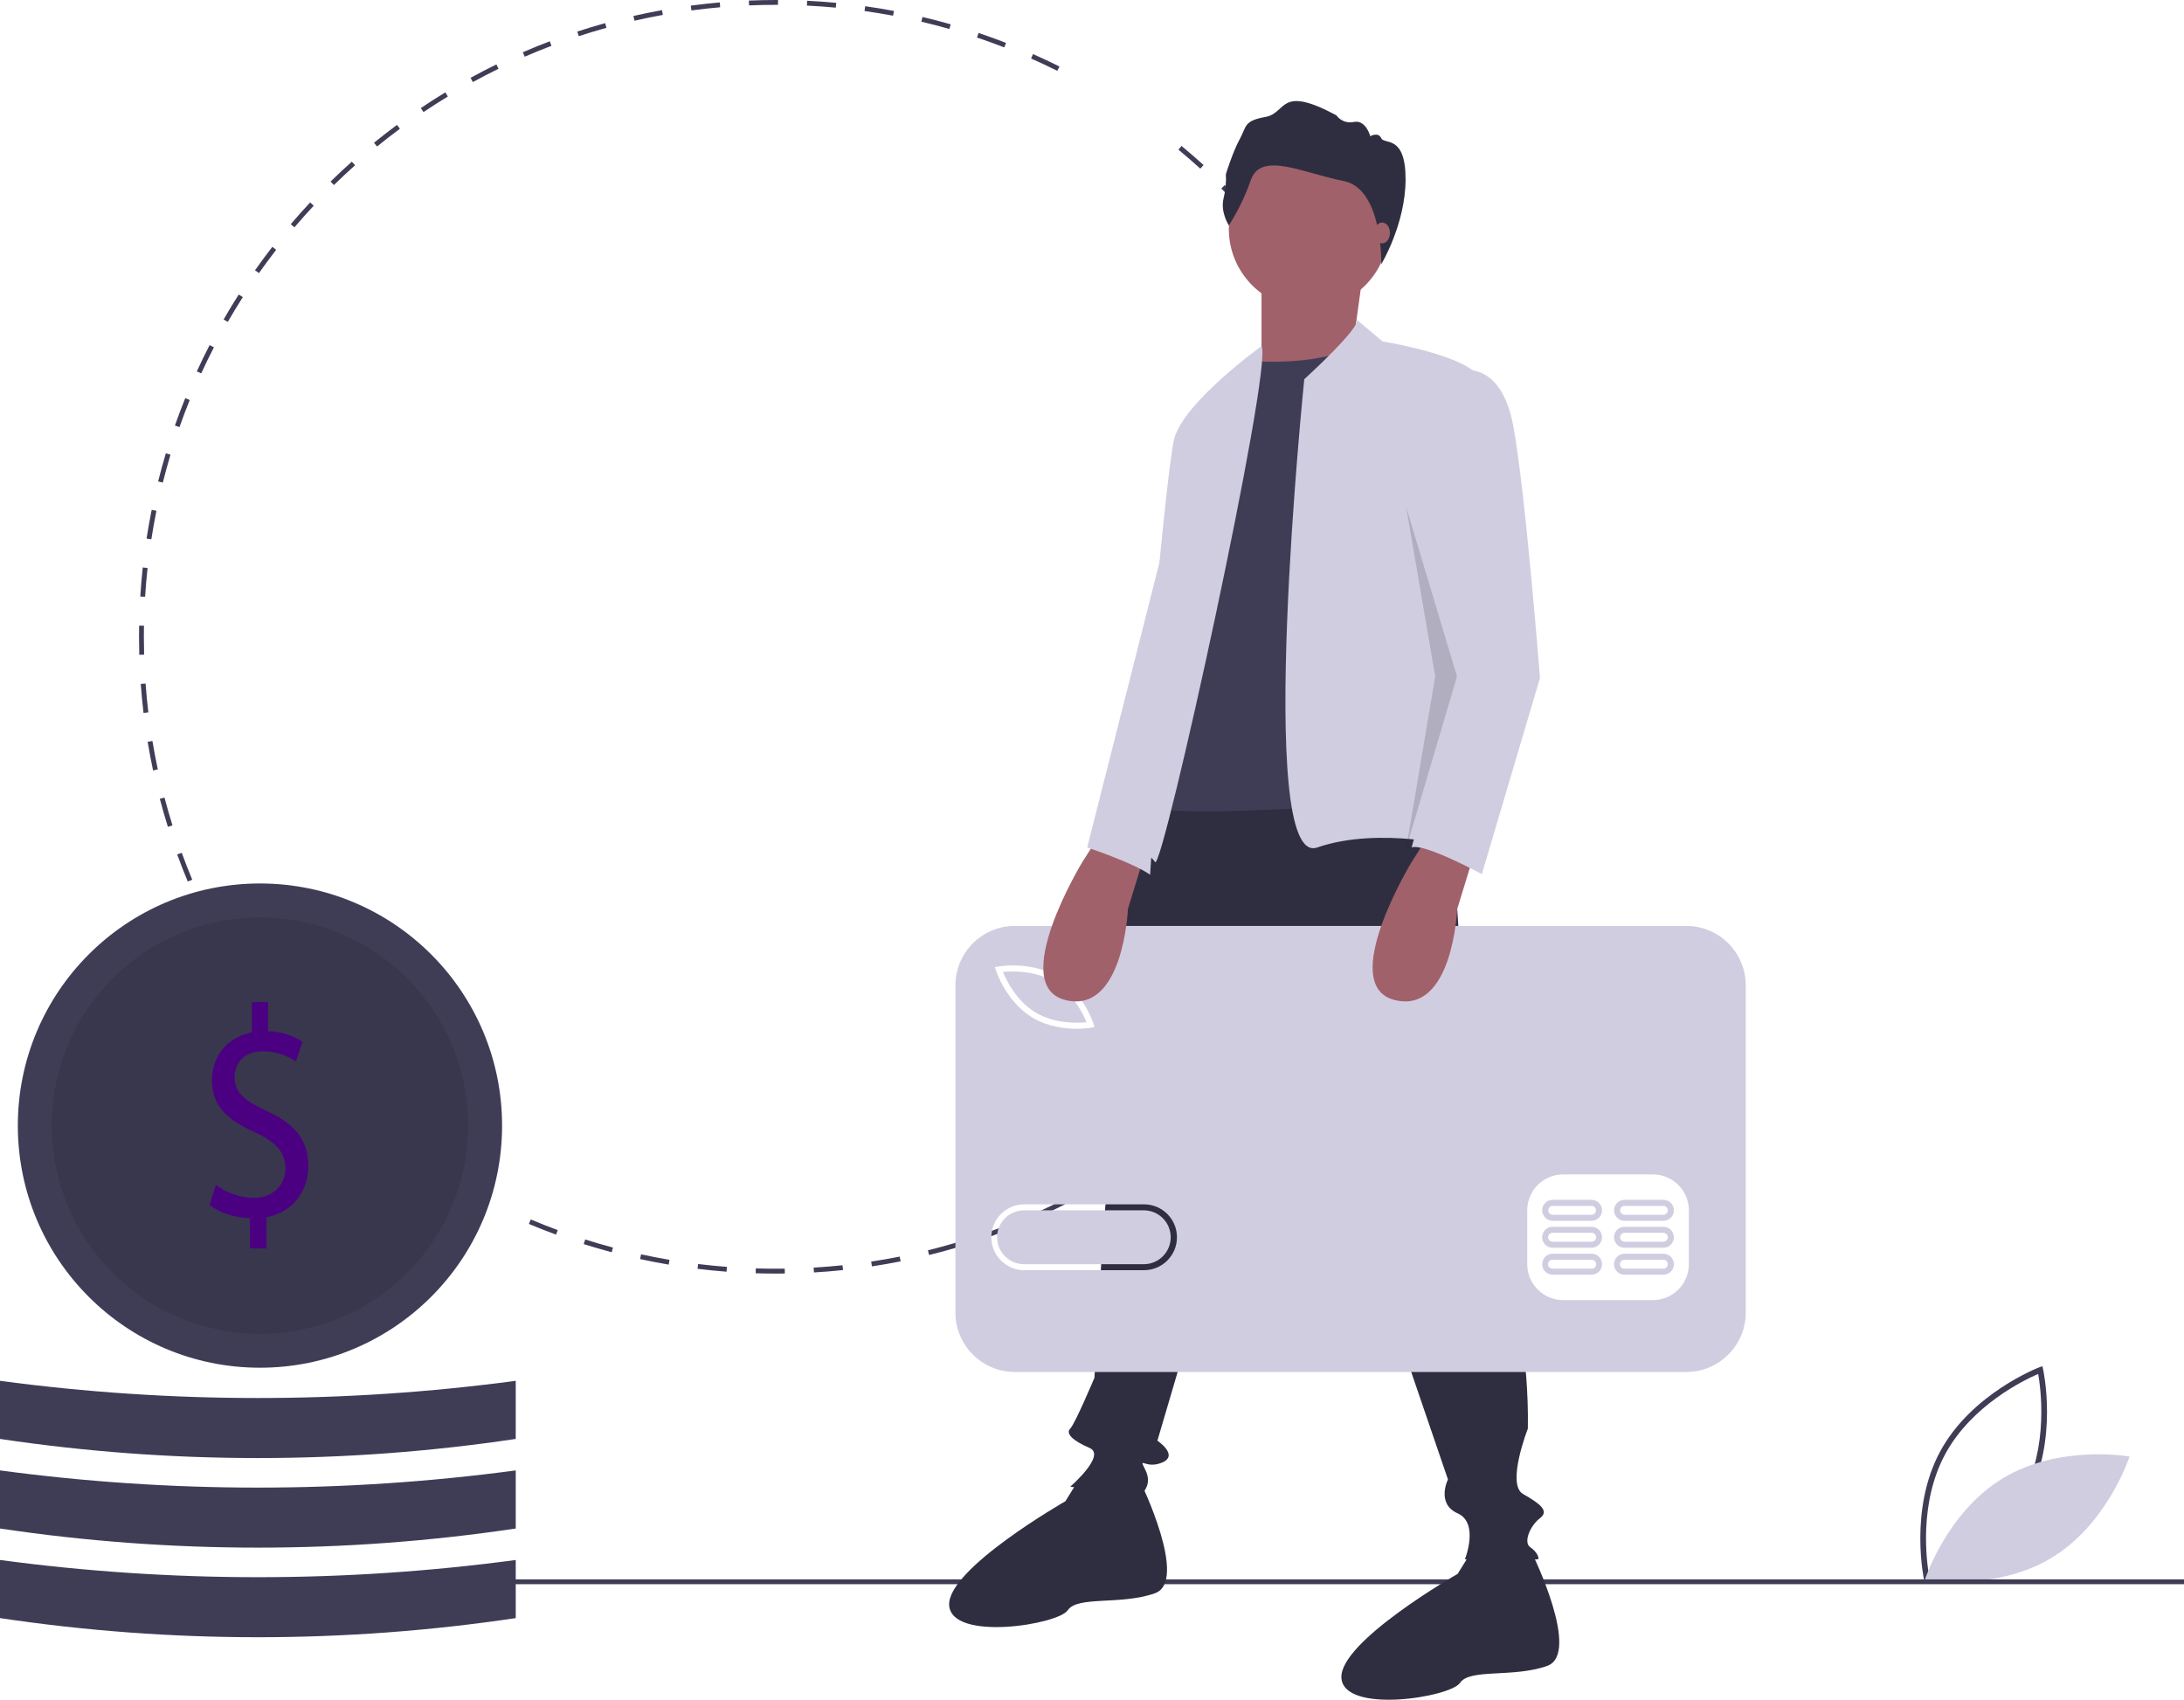
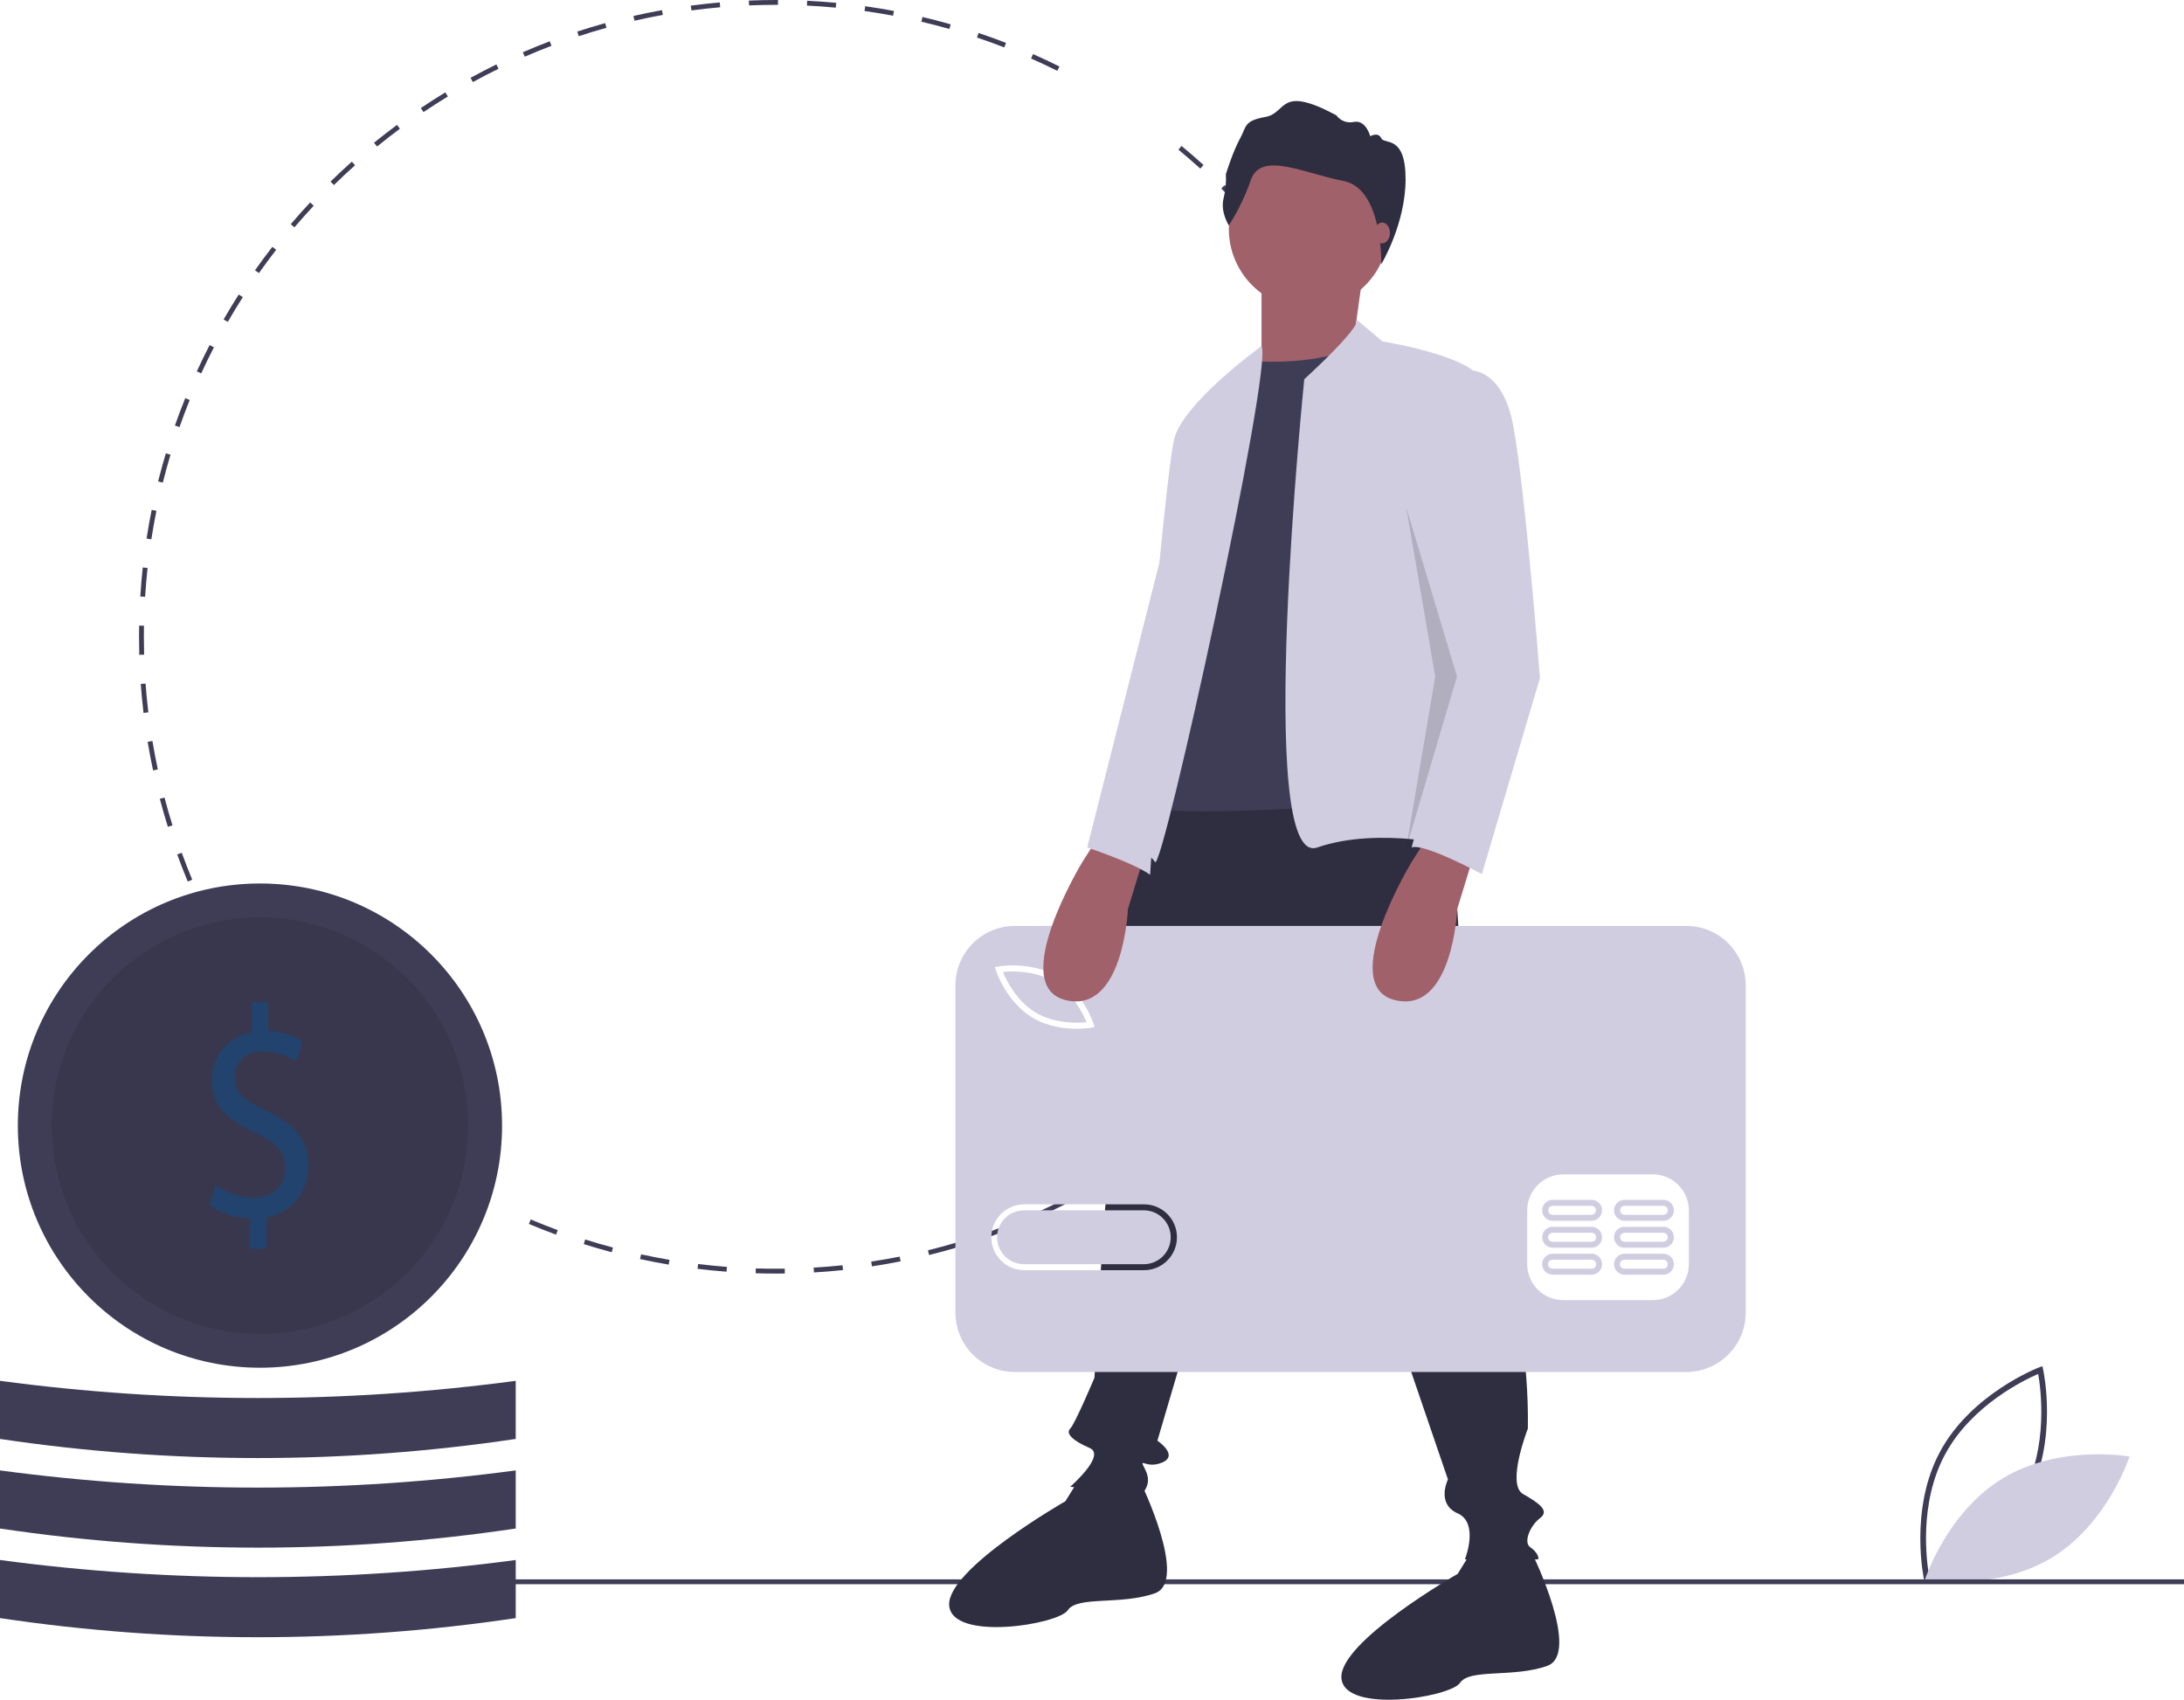
<svg xmlns="http://www.w3.org/2000/svg" id="b465a16a-1202-4755-ab2a-5eeee67c4d89" data-name="Layer 1" width="902" height="702.007" viewBox="0 0 902 702.007">
  <path d="M965.712,741.859c-.066-.289-6.423-29.279,6.56-53.356,12.983-24.076,40.697-34.694,40.975-34.799l1.267-.475.299,1.32c.066.289,6.423,29.279-6.56,53.356-12.982,24.076-40.697,34.694-40.975,34.799l-1.267.475Zm47.065-85.409c-5.551,2.388-27.46,12.839-38.426,33.174-10.966,20.337-7.658,44.387-6.603,50.334,5.549-2.382,27.449-12.817,38.426-33.174C1017.14,686.448,1013.832,662.401,1012.777,656.45Z" transform="translate(-171.0002 -88.99633)" fill="#3f3d56" />
  <path d="M998.331,699.459c-23.331,14.037-32.317,41.918-32.317,41.918s28.842,5.123,52.173-8.914,32.317-41.918,32.317-41.918S1021.663,685.422,998.331,699.459Z" transform="translate(-171.0002 -88.99633)" fill="#d0cde1" />
  <path d="M491.419,614.996c-2.774,0-5.577-.044-8.328-.13l.062-1.998c3.95.123,7.981.157,11.95.103l.027,2Q493.277,614.996,491.419,614.996Zm15.745-.464-.117-1.996c3.956-.233,7.963-.562,11.909-.975l.209,1.988C515.188,613.967,511.151,614.298,507.164,614.532Zm-36.096-.312c-3.989-.306-8.021-.706-11.982-1.192l.244-1.984c3.932.481,7.932.88,11.891,1.183Zm60.039-2.199-.3-1.977c3.931-.597,7.892-1.289,11.77-2.06l.39,1.961C539.058,610.723,535.068,611.421,531.107,612.022Zm-83.935-.731c-3.941-.668-7.919-1.436-11.823-2.283l.424-1.955c3.875.842,7.822,1.604,11.733,2.266Zm107.548-3.962-.48-1.941c3.858-.954,7.738-2.009,11.532-3.134l.568,1.918C562.517,605.305,558.608,606.367,554.72,607.328ZM423.644,606.182c-3.866-1.028-7.756-2.159-11.562-3.363l.603-1.906c3.778,1.194,7.638,2.316,11.474,3.336Zm154.158-5.701L577.146,598.592c3.744-1.302,7.51-2.709,11.194-4.184l.742,1.857C585.371,597.751,581.576,599.169,577.802,600.481Zm-177.145-1.566c-3.754-1.38-7.532-2.869-11.228-4.426l.776-1.844c3.667,1.545,7.416,3.022,11.142,4.393Zm199.475-7.368-.828-1.82c3.596-1.634,7.21-3.378,10.742-5.184l.91,1.781C607.396,588.143,603.754,589.9,600.131,591.546Zm21.398-10.938-.99-1.736c3.448-1.968,6.891-4.036,10.229-6.148l1.068,1.689C628.473,576.541,625.005,578.626,621.53,580.608Zm20.323-12.857-1.145-1.639c3.247-2.269,6.487-4.645,9.631-7.061l1.219,1.586C648.391,563.072,645.126,565.465,641.853,567.75ZM337.027,564.934c-3.228-2.345-6.453-4.801-9.585-7.302l1.248-1.562c3.108,2.481,6.309,4.919,9.512,7.245Zm323.903-11.846-1.289-1.529c3.026-2.554,6.038-5.215,8.953-7.91l1.357,1.469C667.015,547.833,663.98,550.515,660.93,553.088Zm-342.728-3.186c-3.006-2.633-5.993-5.371-8.877-8.14l1.385-1.443c2.862,2.748,5.826,5.466,8.81,8.079Zm360.401-13.161-1.424-1.404c2.79-2.827,5.55-5.753,8.201-8.695l1.486,1.338C684.195,530.946,681.415,533.893,678.603,536.741Zm-377.773-3.512c-2.758-2.9-5.482-5.898-8.097-8.91l1.511-1.311c2.594,2.989,5.297,5.964,8.035,8.842ZM694.723,518.85l-1.545-1.27c2.521-3.067,5.002-6.232,7.378-9.409l1.602,1.197C699.764,512.57,697.263,515.76,694.723,518.85ZM285.052,515.053c-2.477-3.13-4.916-6.361-7.25-9.604l1.623-1.168c2.316,3.218,4.736,6.425,7.195,9.532ZM709.152,499.556l-1.654-1.123c2.23-3.284,4.415-6.664,6.492-10.048l1.705,1.047C713.6,492.841,711.399,496.247,709.152,499.556ZM271.001,495.527c-2.179-3.341-4.312-6.778-6.34-10.22l1.723-1.016c2.013,3.415,4.129,6.827,6.292,10.142Zm450.766-16.511-1.75-.967c1.92-3.475,3.785-7.043,5.546-10.606l1.793.887C725.583,471.919,723.702,475.515,721.767,479.016Zm10.681-21.621-1.832-.803c1.594-3.64,3.124-7.367,4.549-11.078l1.867.717C735.596,449.971,734.053,453.727,732.448,457.395Zm-483.902-4.315c-1.533-3.68-3.001-7.444-4.364-11.19l1.88-.684c1.352,3.718,2.809,7.453,4.33,11.104Zm492.551-18.216-1.898-.629c1.248-3.761,2.426-7.604,3.5-11.426l1.926.541C743.541,427.2,742.353,431.074,741.096,434.864ZM240.329,430.481c-1.19-3.812-2.308-7.705-3.323-11.574l1.935-.508c1.007,3.84,2.117,7.704,3.298,11.486ZM747.615,411.686l-1.948-.453c.896-3.854,1.714-7.791,2.434-11.698l1.967.361C749.342,403.834,748.517,407.8,747.615,411.686Zm-513.394-4.494c-.834-3.906-1.589-7.886-2.243-11.83l1.973-.328c.65,3.915,1.399,7.864,2.227,11.74ZM751.973,388.008l-1.982-.271c.538-3.917.992-7.911,1.351-11.872l1.992.18C752.972,380.036,752.514,384.061,751.973,388.008Zm-521.694-4.566c-.472-3.959-.859-7.991-1.151-11.984l1.995-.146c.29,3.964.674,7.965,1.143,11.895ZM754.148,364.032l-1.998-.09c.178-3.963.269-7.982.269-11.946h2C754.419,355.99,754.328,360.04,754.148,364.032ZM228.522,359.431c-.068-2.452-.103-4.954-.104-7.435q0-2.309.04-4.608l2,.035q-.04,2.282-.04,4.573c0,2.462.035,4.945.103,7.38Zm2.411-23.948-1.996-.125c.25-3.996.594-8.032,1.023-11.997l1.988.215C231.522,327.511,231.181,331.517,230.933,335.483Zm520.194-12.202c-.399-3.943-.949-5.865-1.529-9.791l1.979-.292c.584,3.956,1.085,6.975,1.488,10.948Zm-517.622-11.551-1.977-.306c.613-3.957,1.325-7.944,2.116-11.854l1.96.396C234.82,303.847,234.113,307.804,233.505,311.73Zm514.074-10.016c-.763-3.901-1.623-7.829-2.559-11.672l1.943-.473c.942,3.873,1.81,7.831,2.578,11.761ZM238.243,288.313l-1.94-.486c.971-3.874,2.047-7.779,3.197-11.609l1.915.575C240.274,280.594,239.207,284.469,238.243,288.313Zm503.685-9.813c-1.115-3.808-2.334-7.639-3.622-11.387l1.891-.65c1.299,3.777,2.527,7.638,3.651,11.475Zm-496.8-13.1-1.887-.663c1.329-3.781,2.764-7.58,4.265-11.291l1.854.75C247.871,257.878,246.446,261.648,245.127,265.4ZM734.161,255.905c-1.459-3.681-3.021-7.375-4.645-10.979l1.824-.821c1.636,3.633,3.21,7.355,4.68,11.063ZM254.104,243.202l-1.817-.835c1.67-3.638,3.448-7.286,5.284-10.842l1.777.917C257.526,235.972,255.762,239.592,254.104,243.202Zm470.269-9.036c-1.79-3.531-3.687-7.069-5.637-10.515l1.74-.985c1.966,3.473,3.876,7.038,5.68,10.596ZM265.081,221.937l-1.733-.998c1.995-3.464,4.099-6.932,6.254-10.306l1.686,1.076C269.149,215.058,267.061,218.499,265.081,221.937Zm447.542-8.535c-2.113-3.364-4.326-6.716-6.577-9.962l1.643-1.14c2.269,3.271,4.499,6.648,6.628,10.038ZM277.954,201.779l-1.635-1.152c2.306-3.27,4.716-6.529,7.167-9.688l1.58,1.226C282.635,195.299,280.242,198.533,277.954,201.779Zm421.064-7.992c-2.41-3.157-4.92-6.295-7.462-9.327l1.533-1.285c2.561,3.056,5.09,6.217,7.519,9.398ZM292.607,182.887l-1.522-1.297c2.587-3.039,5.284-6.064,8.015-8.991l1.462,1.364C297.852,176.869,295.176,179.871,292.607,182.887Zm391.07-7.408c-2.687-2.924-5.474-5.823-8.282-8.614l1.41-1.419c2.83,2.813,5.638,5.733,8.345,8.679Zm-374.765-10.064-1.398-1.43c2.86-2.798,5.819-5.564,8.795-8.221l1.332,1.492C314.688,159.893,311.751,162.638,308.912,165.415ZM666.73,158.635c-2.944-2.67-5.984-5.304-9.035-7.828l1.275-1.541c3.073,2.543,6.137,5.197,9.104,7.888Zm-340-9.132-1.263-1.551c3.093-2.519,6.29-5.003,9.502-7.384l1.191,1.606C332.973,144.538,329.8,147.004,326.731,149.504Zm19.182-14.217-1.116-1.659c3.311-2.228,6.719-4.409,10.13-6.484l1.039,1.709C352.581,130.911,349.198,133.076,345.913,135.286ZM366.3,122.885l-.96-1.755c3.502-1.917,7.094-3.776,10.674-5.527l.879,1.797C373.34,119.137,369.776,120.983,366.3,122.885Zm241.37-4.634c-3.559-1.773-7.204-3.486-10.835-5.091l.809-1.829c3.659,1.617,7.333,3.343,10.919,5.13ZM387.722,112.407l-.795-1.835c3.66-1.586,7.404-3.108,11.128-4.522l.71,1.87C395.07,109.323,391.355,110.833,387.722,112.407ZM585.774,108.573c-3.703-1.436-7.493-2.806-11.266-4.072l.637-1.896c3.801,1.276,7.62,2.656,11.352,4.104Zm-175.743-4.637-.623-1.9c3.801-1.246,7.679-2.419,11.525-3.486l.535,1.927C417.65,101.535,413.802,102.699,410.031,103.936Zm153.063-2.974c-3.814-1.087-7.705-2.1-11.563-3.01l.459-1.946c3.889.916,7.809,1.937,11.653,3.032ZM433.053,97.547l-.445-1.95c3.896-.89,7.866-1.701,11.797-2.41l.355,1.968C440.858,95.859,436.919,96.663,433.053,97.547Zm106.788-2.067c-3.895-.731-7.861-1.381-11.791-1.933l.277-1.98c3.96.556,7.958,1.211,11.883,1.948ZM456.565,93.303l-.265-1.982c3.959-.528,7.985-.973,11.967-1.319l.174,1.992C464.49,92.339,460.495,92.779,456.565,93.303ZM516.181,92.156c-3.939-.371-7.949-.657-11.919-.849l.098-1.998c3.999.194,8.039.482,12.009.856Zm-35.814-.929-.084-1.998c3.676-.153,7.422-.231,11.136-.232l.905.001-.006,2-.899-.001C487.733,90.997,484.014,91.075,480.367,91.227Z" transform="translate(-171.0002 -88.99633)" fill="#3f3d56" />
  <rect x="169" y="652.292" width="733" height="2" fill="#3f3d56" />
  <path d="M769.011,405.021l10,155s24,61,23,119c0,0-9,23-2,27s11,7,7,10-7,10-4,12,4,5,3,5h-30s6-15-3-19-4-14-4-14l-67-196-53,180s9,6,2,9-10-3-7,3-1,9-1,10-30-3-30-3,15-13,8-16-10-6-8-8,10-21,10-21,4-72,5-75,0-17,0-24-1-35,2-42,6-93,22-103S769.011,405.021,769.011,405.021Z" transform="translate(-171.0002 -88.99633)" fill="#2f2e41" />
  <path d="M642.011,701.021s20,41,6,46-32,1-36,7-48,13-49-2,48-43,48-43l6.383-10.278Z" transform="translate(-171.0002 -88.99633)" fill="#2f2e41" />
  <path d="M804.011,731.021s20,41,6,46-32,1-36,7-48,13-49-2,48-43,48-43l6.383-10.278Z" transform="translate(-171.0002 -88.99633)" fill="#2f2e41" />
  <circle cx="540.511" cy="94.525" r="33" fill="#a0616a" />
  <polygon points="563.011 112.025 559.011 141.025 529.011 164.025 521.011 153.025 521.011 115.025 563.011 112.025" fill="#a0616a" />
  <path d="M687.011,238.021s31,3,47-8l32,189s-113,9-118,3v-59l20-96Z" transform="translate(-171.0002 -88.99633)" fill="#3f3d56" />
  <path d="M731.257,220.985l10.754,9.036s44,7,41,19l-12,142,4,48s-34-9-60,0-5.343-193.403-5.343-193.403S733.504,223.949,731.257,220.985Z" transform="translate(-171.0002 -88.99633)" fill="#d0cde1" />
  <path d="M692.011,231.931s-32,23.091-36,38.091-17,173-17,173,6-3,9,2S697.011,239.84,692.011,231.931Z" transform="translate(-171.0002 -88.99633)" fill="#d0cde1" />
  <path d="M678.527,182.084s-3.572-5.359-2.198-11.13a33.731,33.731,0,0,0,.962-10.03s2.885-9.343,5.771-14.565,1.511-7.42,10.58-9.069,5.359-13.465,29.267-.687a7.011,7.011,0,0,0,7.282,2.748c4.946-.962,6.733,5.908,6.733,5.908s3.298-1.924,4.534.824,10.054-1.649,10.054,16.9-10.034,35.119-10.034,35.119.736-31.202-15.615-34.362-33.938-12.366-38.198-.55A90.081,90.081,0,0,1,678.527,182.084Z" transform="translate(-171.0002 -88.99633)" fill="#2f2e41" />
  <ellipse cx="570.835" cy="96.206" rx="3.225" ry="4.3" fill="#a0616a" />
  <path d="M606.301,494.446c-7.913-4.758-17.454-4.395-21.081-4.032,1.381,3.372,5.526,11.974,13.439,16.735,7.932,4.771,17.46,4.396,21.082,4.035C618.36,507.813,614.215,499.208,606.301,494.446Z" transform="translate(-171.0002 -88.99633)" fill="#d0cde1" />
  <path d="M643.484,588.87H594.028a11.128,11.128,0,1,0,0,22.255h49.456a11.128,11.128,0,0,0,0-22.255Z" transform="translate(-171.0002 -88.99633)" fill="#d0cde1" />
  <path d="M867.438,471.412H590.154A24.562,24.562,0,0,0,565.591,495.974V631.073a24.562,24.562,0,0,0,24.562,24.562H867.438a24.562,24.562,0,0,0,24.562-24.562V495.974A24.562,24.562,0,0,0,867.438,471.412ZM583.293,488.167c.548-.099,13.532-2.309,24.283,4.161,10.751,6.468,14.881,18.976,15.052,19.505l.435,1.349-1.395.248a37.036,37.036,0,0,1-6.017.442c-4.883,0-11.958-.808-18.266-4.604-10.751-6.467-14.881-18.975-15.051-19.503l-.435-1.349Zm60.191,125.43H594.028a13.6,13.6,0,0,1,0-27.201h49.456a13.6,13.6,0,0,1,0,27.201Zm225.025-2.473a14.88,14.88,0,0,1-14.837,14.837H816.58A14.88,14.88,0,0,1,801.743,611.125V588.87a14.88,14.88,0,0,1,14.837-14.837h37.092a14.88,14.88,0,0,1,14.837,14.837Z" transform="translate(-171.0002 -88.99633)" fill="#d0cde1" />
  <path d="M828.326,606.798H812.253a4.327,4.327,0,0,0,0,8.655h16.073a4.327,4.327,0,1,0,0-8.655Zm0,6.182H812.253a1.855,1.855,0,1,1,0-3.709h16.073a1.855,1.855,0,1,1,0,3.709Z" transform="translate(-171.0002 -88.99633)" fill="#d0cde1" />
  <path d="M857.999,606.798H841.926a4.327,4.327,0,1,0,0,8.655h16.073a4.327,4.327,0,0,0,0-8.655Zm0,6.182H841.926a1.855,1.855,0,1,1,0-3.709h16.073a1.855,1.855,0,0,1,0,3.709Z" transform="translate(-171.0002 -88.99633)" fill="#d0cde1" />
  <path d="M828.326,595.67H812.253a4.327,4.327,0,0,0,0,8.655h16.073a4.327,4.327,0,1,0,0-8.655Zm0,6.182H812.253a1.855,1.855,0,1,1,0-3.709h16.073a1.855,1.855,0,1,1,0,3.709Z" transform="translate(-171.0002 -88.99633)" fill="#d0cde1" />
  <path d="M857.999,595.67H841.926a4.327,4.327,0,1,0,0,8.655h16.073a4.327,4.327,0,0,0,0-8.655Zm0,6.182H841.926a1.855,1.855,0,0,1,0-3.709h16.073a1.855,1.855,0,0,1,0,3.709Z" transform="translate(-171.0002 -88.99633)" fill="#d0cde1" />
  <path d="M828.326,584.542H812.253a4.327,4.327,0,0,0,0,8.655h16.073a4.327,4.327,0,1,0,0-8.655Zm0,6.182H812.253a1.855,1.855,0,0,1,0-3.709h16.073a1.855,1.855,0,0,1,0,3.709Z" transform="translate(-171.0002 -88.99633)" fill="#d0cde1" />
  <path d="M857.999,584.542H841.926a4.327,4.327,0,1,0,0,8.655h16.073a4.327,4.327,0,0,0,0-8.655Zm0,6.182H841.926a1.855,1.855,0,0,1,0-3.709h16.073a1.855,1.855,0,0,1,0,3.709Z" transform="translate(-171.0002 -88.99633)" fill="#d0cde1" />
  <path d="M780.011,441.021l-7.168,23.391s-1.832,43.609-25.832,37.609,7-57,7-57l7-11Z" transform="translate(-171.0002 -88.99633)" fill="#a0616a" />
  <path d="M644.011,441.021l-7.168,23.391s-1.832,43.609-25.832,37.609,7-57,7-57l7-11Z" transform="translate(-171.0002 -88.99633)" fill="#a0616a" />
  <path d="M775.011,242.021s16-4,21,23,11,104,11,104l-24,81s-24-13-29-11l18.886-70.321-15.886-71.679S771.011,242.021,775.011,242.021Z" transform="translate(-171.0002 -88.99633)" fill="#d0cde1" />
  <polygon points="580.747 209.393 601.747 279.393 580.747 350.393 592.747 279.393 580.747 209.393" opacity="0.15" />
  <path d="M656.011,297.021l-36,142s18.989,6.267,25.989,11.267Z" transform="translate(-171.0002 -88.99633)" fill="#d0cde1" />
  <circle cx="107.362" cy="464.884" r="100" fill="#3f3d56" />
  <circle cx="107.362" cy="464.884" r="86" opacity="0.1" />
-   <path d="M274.242,604.629V592.112c-6.327-.123-12.873-2.355-16.691-5.453l2.618-8.303a26.681,26.681,0,0,0,15.709,5.329c7.746,0,12.982-5.081,12.982-12.145,0-6.816-4.255-11.03-12.328-14.748-11.128-4.957-18-10.658-18-21.44,0-10.287,6.437-18.094,16.473-19.953V502.881h6.764V514.902a26.543,26.543,0,0,1,14.182,4.337l-2.728,8.18a24.107,24.107,0,0,0-13.746-4.214c-8.4,0-11.564,5.701-11.564,10.658,0,6.444,4.036,9.666,13.528,14.128,11.236,5.205,16.909,11.649,16.909,22.679,0,9.79-6,18.962-17.237,21.068v12.89Z" transform="translate(-171.0002 -88.99633)" fill="#4b0082" />
+   <path d="M274.242,604.629V592.112c-6.327-.123-12.873-2.355-16.691-5.453l2.618-8.303a26.681,26.681,0,0,0,15.709,5.329c7.746,0,12.982-5.081,12.982-12.145,0-6.816-4.255-11.03-12.328-14.748-11.128-4.957-18-10.658-18-21.44,0-10.287,6.437-18.094,16.473-19.953V502.881h6.764V514.902a26.543,26.543,0,0,1,14.182,4.337l-2.728,8.18a24.107,24.107,0,0,0-13.746-4.214c-8.4,0-11.564,5.701-11.564,10.658,0,6.444,4.036,9.666,13.528,14.128,11.236,5.205,16.909,11.649,16.909,22.679,0,9.79-6,18.962-17.237,21.068v12.89Z" transform="translate(-171.0002 -88.99633)" fill="#21436E" />
  <path d="M384,757.289a722.026,722.026,0,0,1-213,0v-24a802.329,802.329,0,0,0,213,0Z" transform="translate(-171.0002 -88.99633)" fill="#3f3d56" />
  <path d="M384,720.289a722.026,722.026,0,0,1-213,0v-24a802.329,802.329,0,0,0,213,0Z" transform="translate(-171.0002 -88.99633)" fill="#3f3d56" />
  <path d="M384,683.289a722.026,722.026,0,0,1-213,0v-24a802.329,802.329,0,0,0,213,0Z" transform="translate(-171.0002 -88.99633)" fill="#3f3d56" />
</svg>
